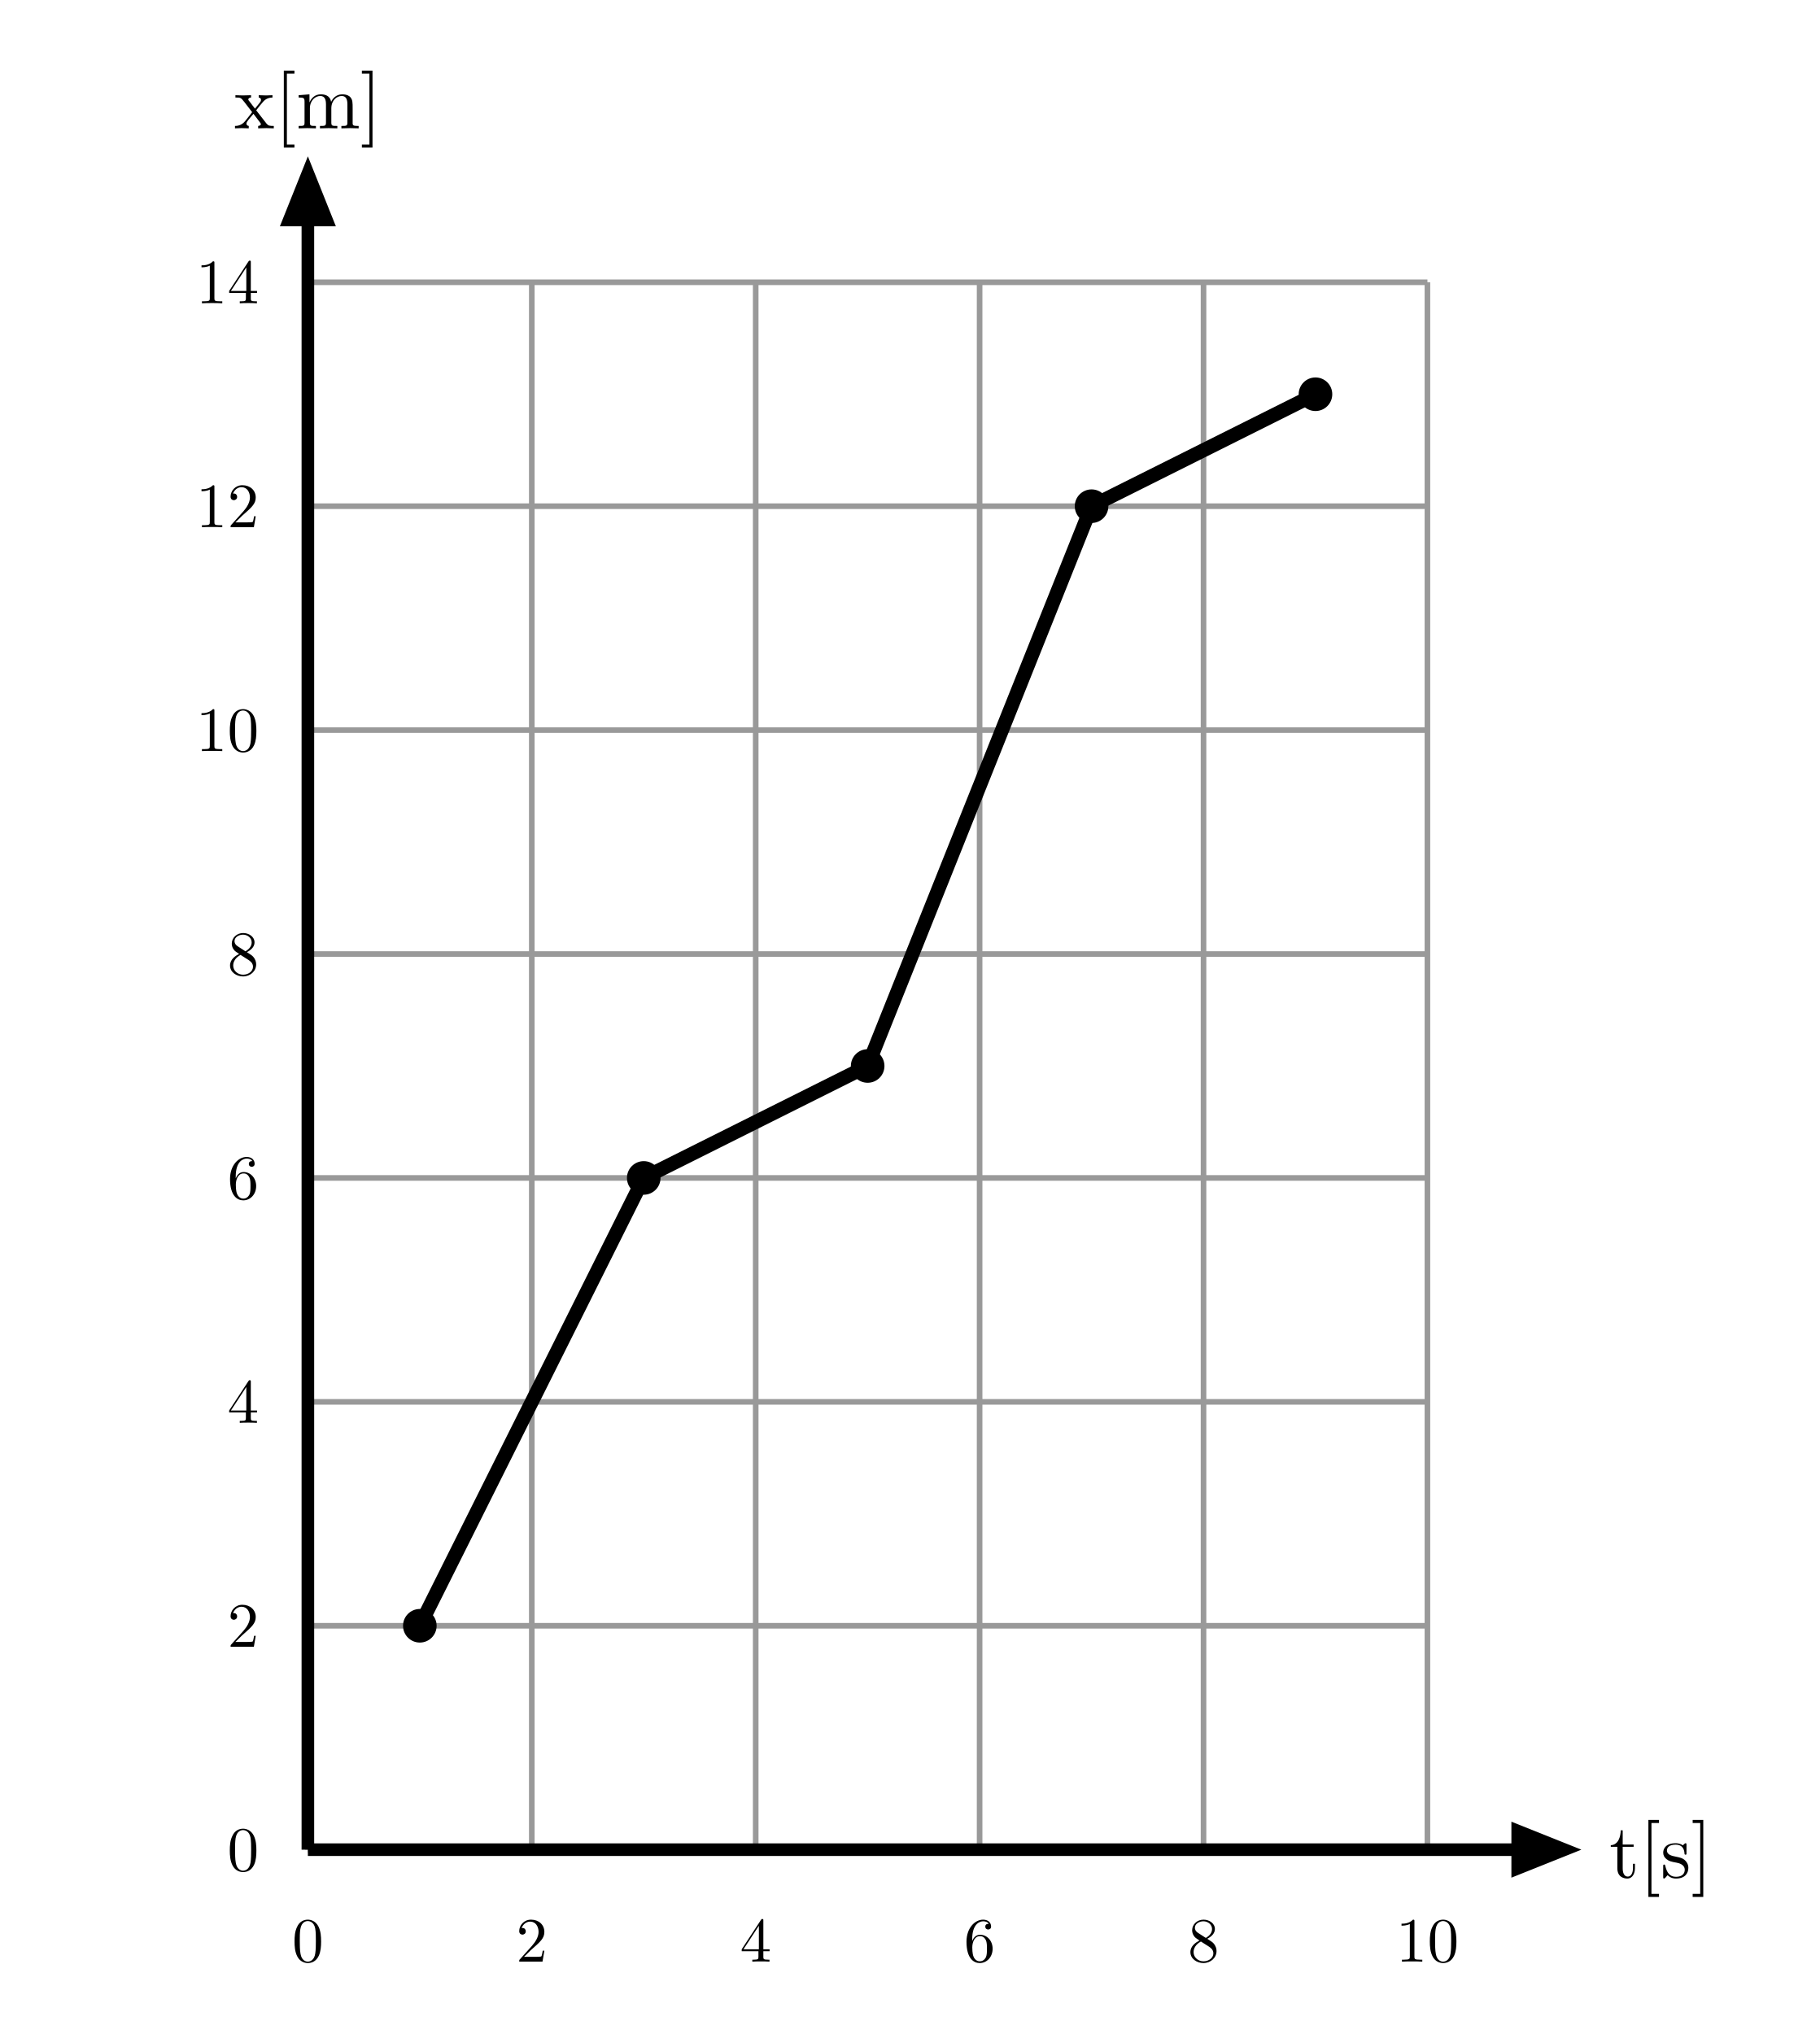
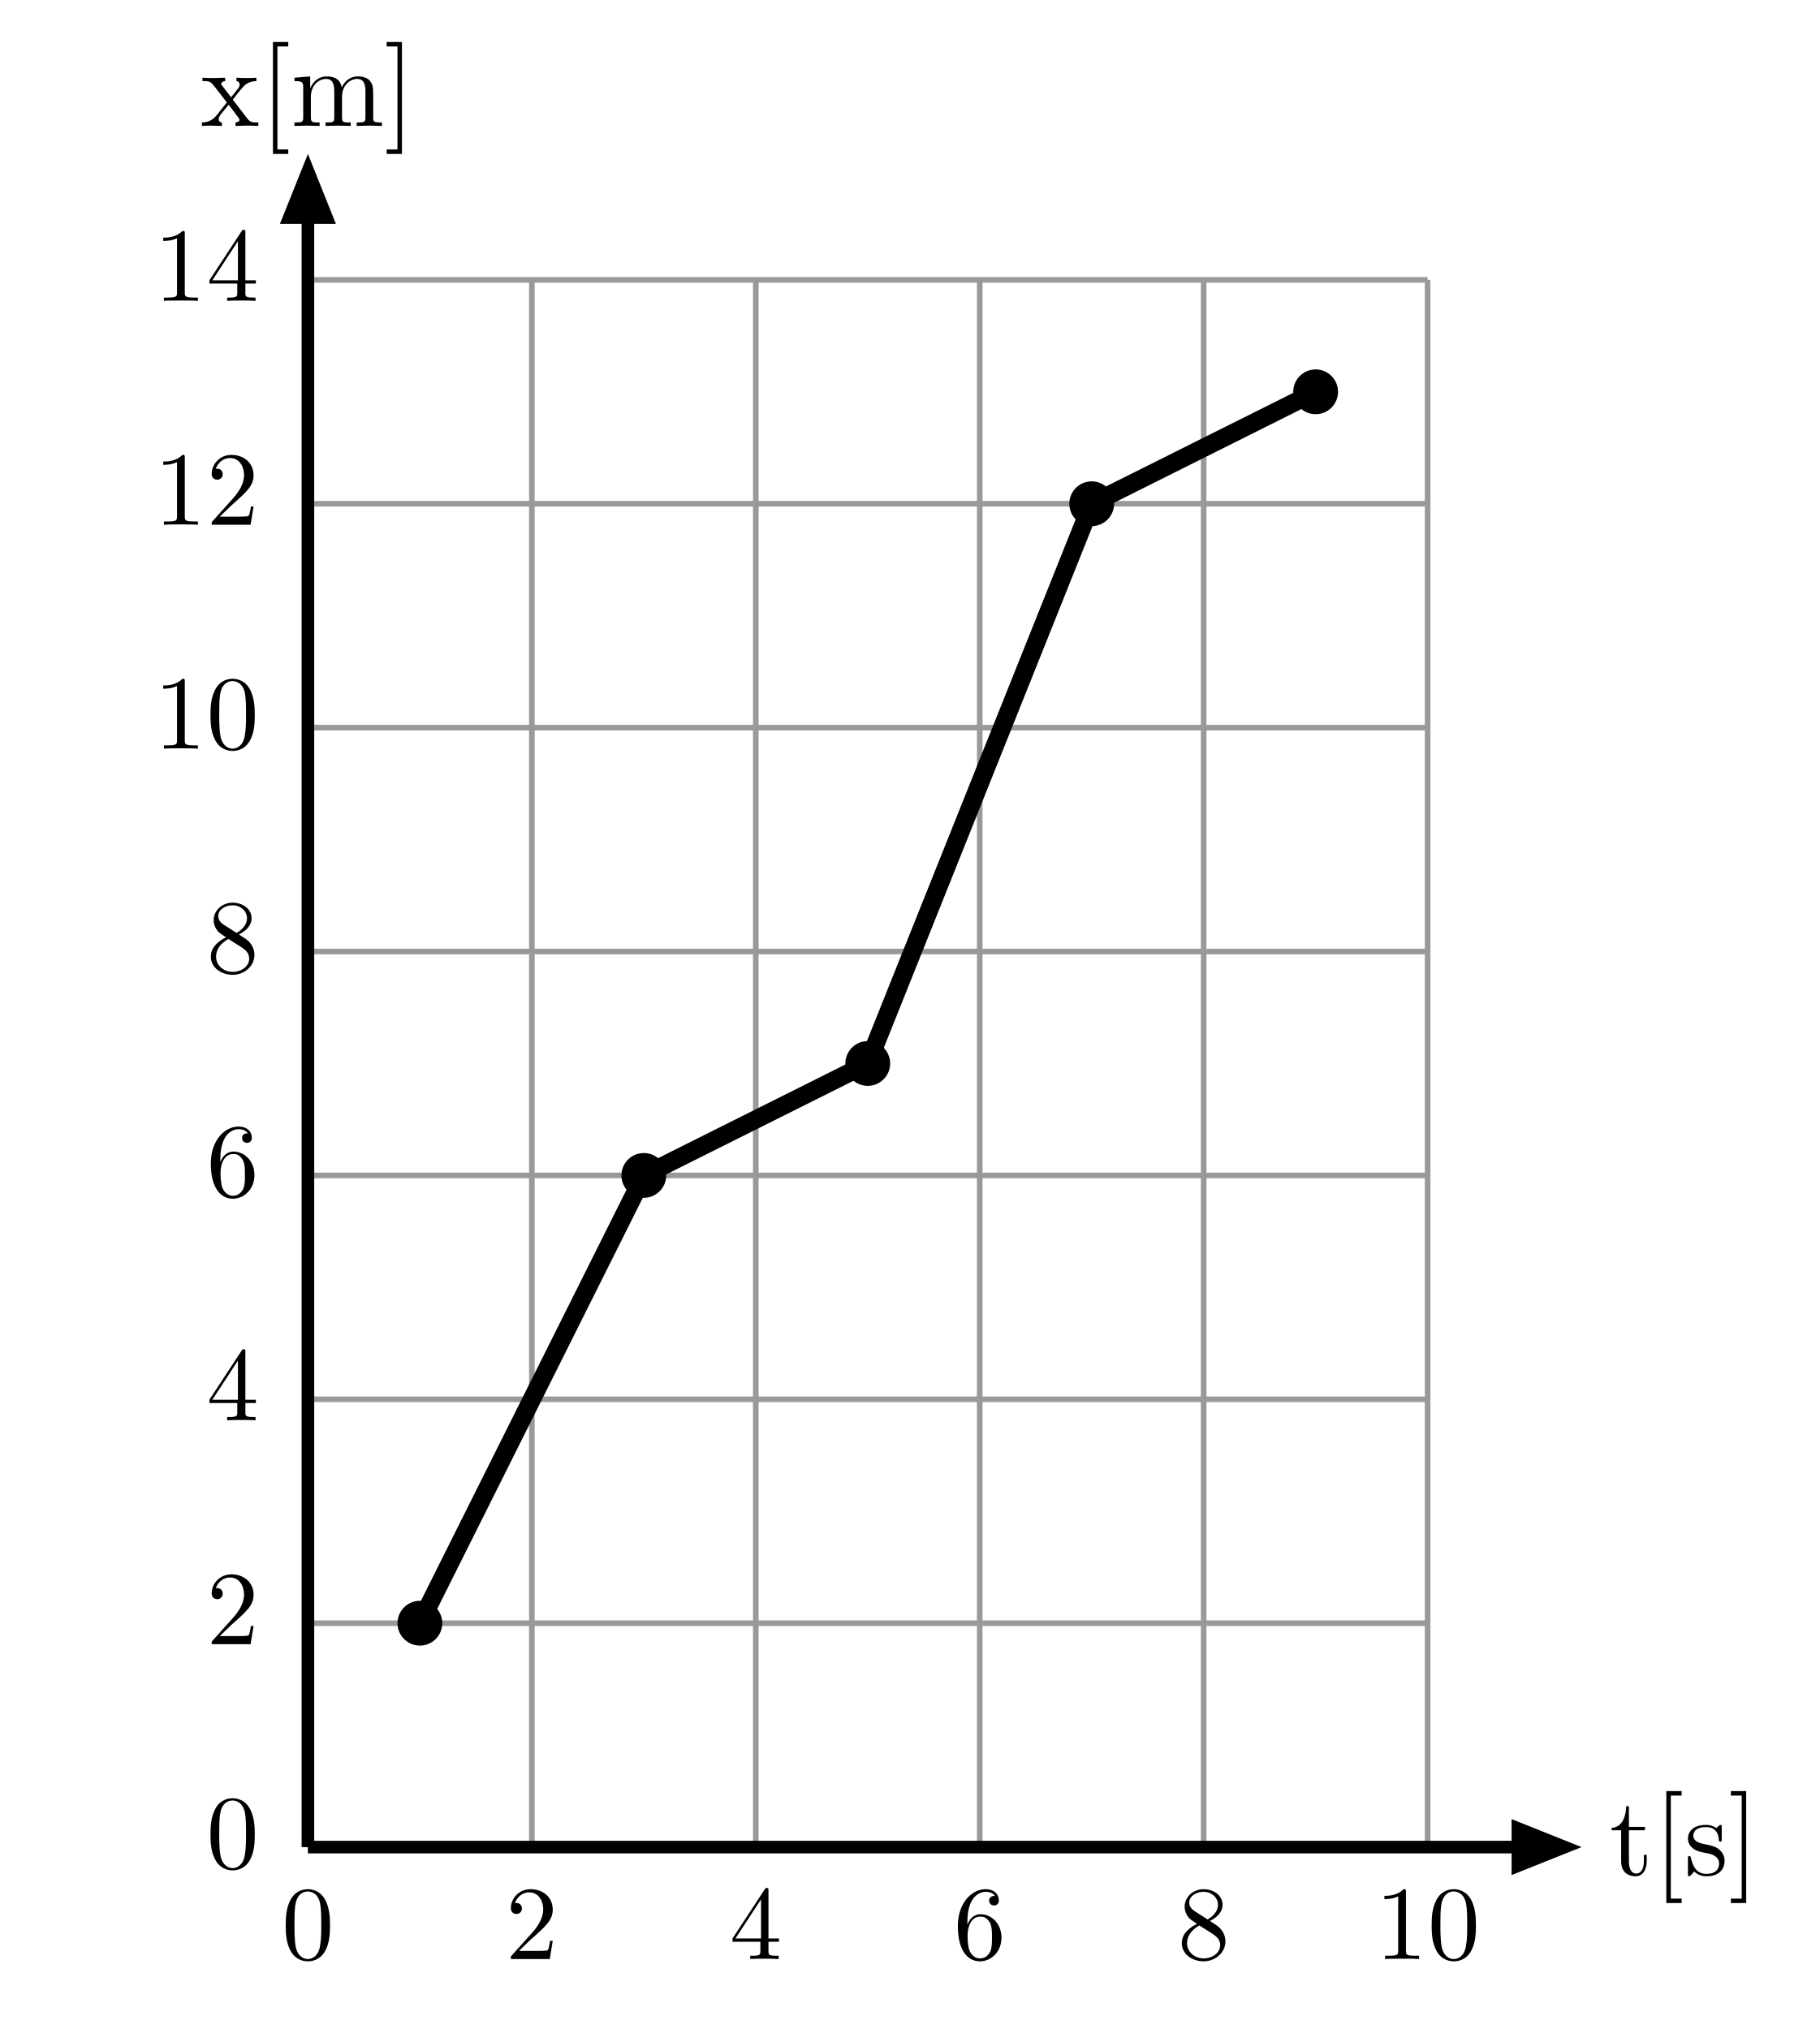
- <svg xmlns="http://www.w3.org/2000/svg" fill="currentColor" viewBox="0 -14 260 290" width="161" height="180" font-family="'Latin Modern Roman', Georgia, serif">
+ <svg xmlns="http://www.w3.org/2000/svg" fill="currentColor" viewBox="0 -14 260 290" width="250" font-family="'Latin Modern Roman', Georgia, serif">
  <g stroke="currentColor" stroke-width="0.8" opacity="0.4">
    <line x1="44" y1="26" x2="44" y2="250" />
    <line x1="76" y1="26" x2="76" y2="250" />
    <line x1="108" y1="26" x2="108" y2="250" />
    <line x1="140" y1="26" x2="140" y2="250" />
    <line x1="172" y1="26" x2="172" y2="250" />
    <line x1="204" y1="26" x2="204" y2="250" />
    <line x1="44" y1="250" x2="204" y2="250" />
    <line x1="44" y1="218" x2="204" y2="218" />
    <line x1="44" y1="186" x2="204" y2="186" />
    <line x1="44" y1="154" x2="204" y2="154" />
    <line x1="44" y1="122" x2="204" y2="122" />
    <line x1="44" y1="90" x2="204" y2="90" />
    <line x1="44" y1="58" x2="204" y2="58" />
    <line x1="44" y1="26" x2="204" y2="26" />
  </g>
  <g stroke="currentColor" stroke-width="1.8" fill="none">
    <line x1="44" y1="250" x2="44" y2="16" />
    <line x1="44" y1="250" x2="220" y2="250" />
  </g>
  <polygon points="44,8 40,18 48,18" fill="currentColor" />
  <polygon points="226,250 216,246 216,254" fill="currentColor" />
-   <text x="44" y="4" font-size="11" text-anchor="middle">x[m]</text>
-   <text x="230" y="254" font-size="11">t[s]</text>
-   <g font-size="9" text-anchor="middle">
+   <text x="44" y="4" font-size="16" text-anchor="middle">x[m]</text>
+   <text x="230" y="254" font-size="16">t[s]</text>
+   <g font-size="15" text-anchor="middle">
    <text x="44" y="266">0</text>
    <text x="76" y="266">2</text>
    <text x="108" y="266">4</text>
    <text x="140" y="266">6</text>
    <text x="172" y="266">8</text>
    <text x="204" y="266">10</text>
  </g>
-   <g font-size="9" text-anchor="end">
+   <g font-size="15" text-anchor="end">
    <text x="37" y="253">0</text>
    <text x="37" y="221">2</text>
    <text x="37" y="189">4</text>
    <text x="37" y="157">6</text>
    <text x="37" y="125">8</text>
    <text x="37" y="93">10</text>
    <text x="37" y="61">12</text>
    <text x="37" y="29">14</text>
  </g>
-   <polyline points="60,218 92,154 124,138 156,58 188,42" fill="none" stroke="currentColor" stroke-width="2" />
-   <circle cx="60" cy="218" r="2.4" fill="currentColor" />
-   <circle cx="92" cy="154" r="2.4" fill="currentColor" />
-   <circle cx="124" cy="138" r="2.4" fill="currentColor" />
-   <circle cx="156" cy="58" r="2.4" fill="currentColor" />
-   <circle cx="188" cy="42" r="2.4" fill="currentColor" />
+   <polyline points="60,218 92,154 124,138 156,58 188,42" fill="none" stroke="currentColor" stroke-width="2.6" />
+   <circle cx="60" cy="218" r="3.2" fill="currentColor" />
+   <circle cx="92" cy="154" r="3.2" fill="currentColor" />
+   <circle cx="124" cy="138" r="3.2" fill="currentColor" />
+   <circle cx="156" cy="58" r="3.2" fill="currentColor" />
+   <circle cx="188" cy="42" r="3.2" fill="currentColor" />
</svg>
